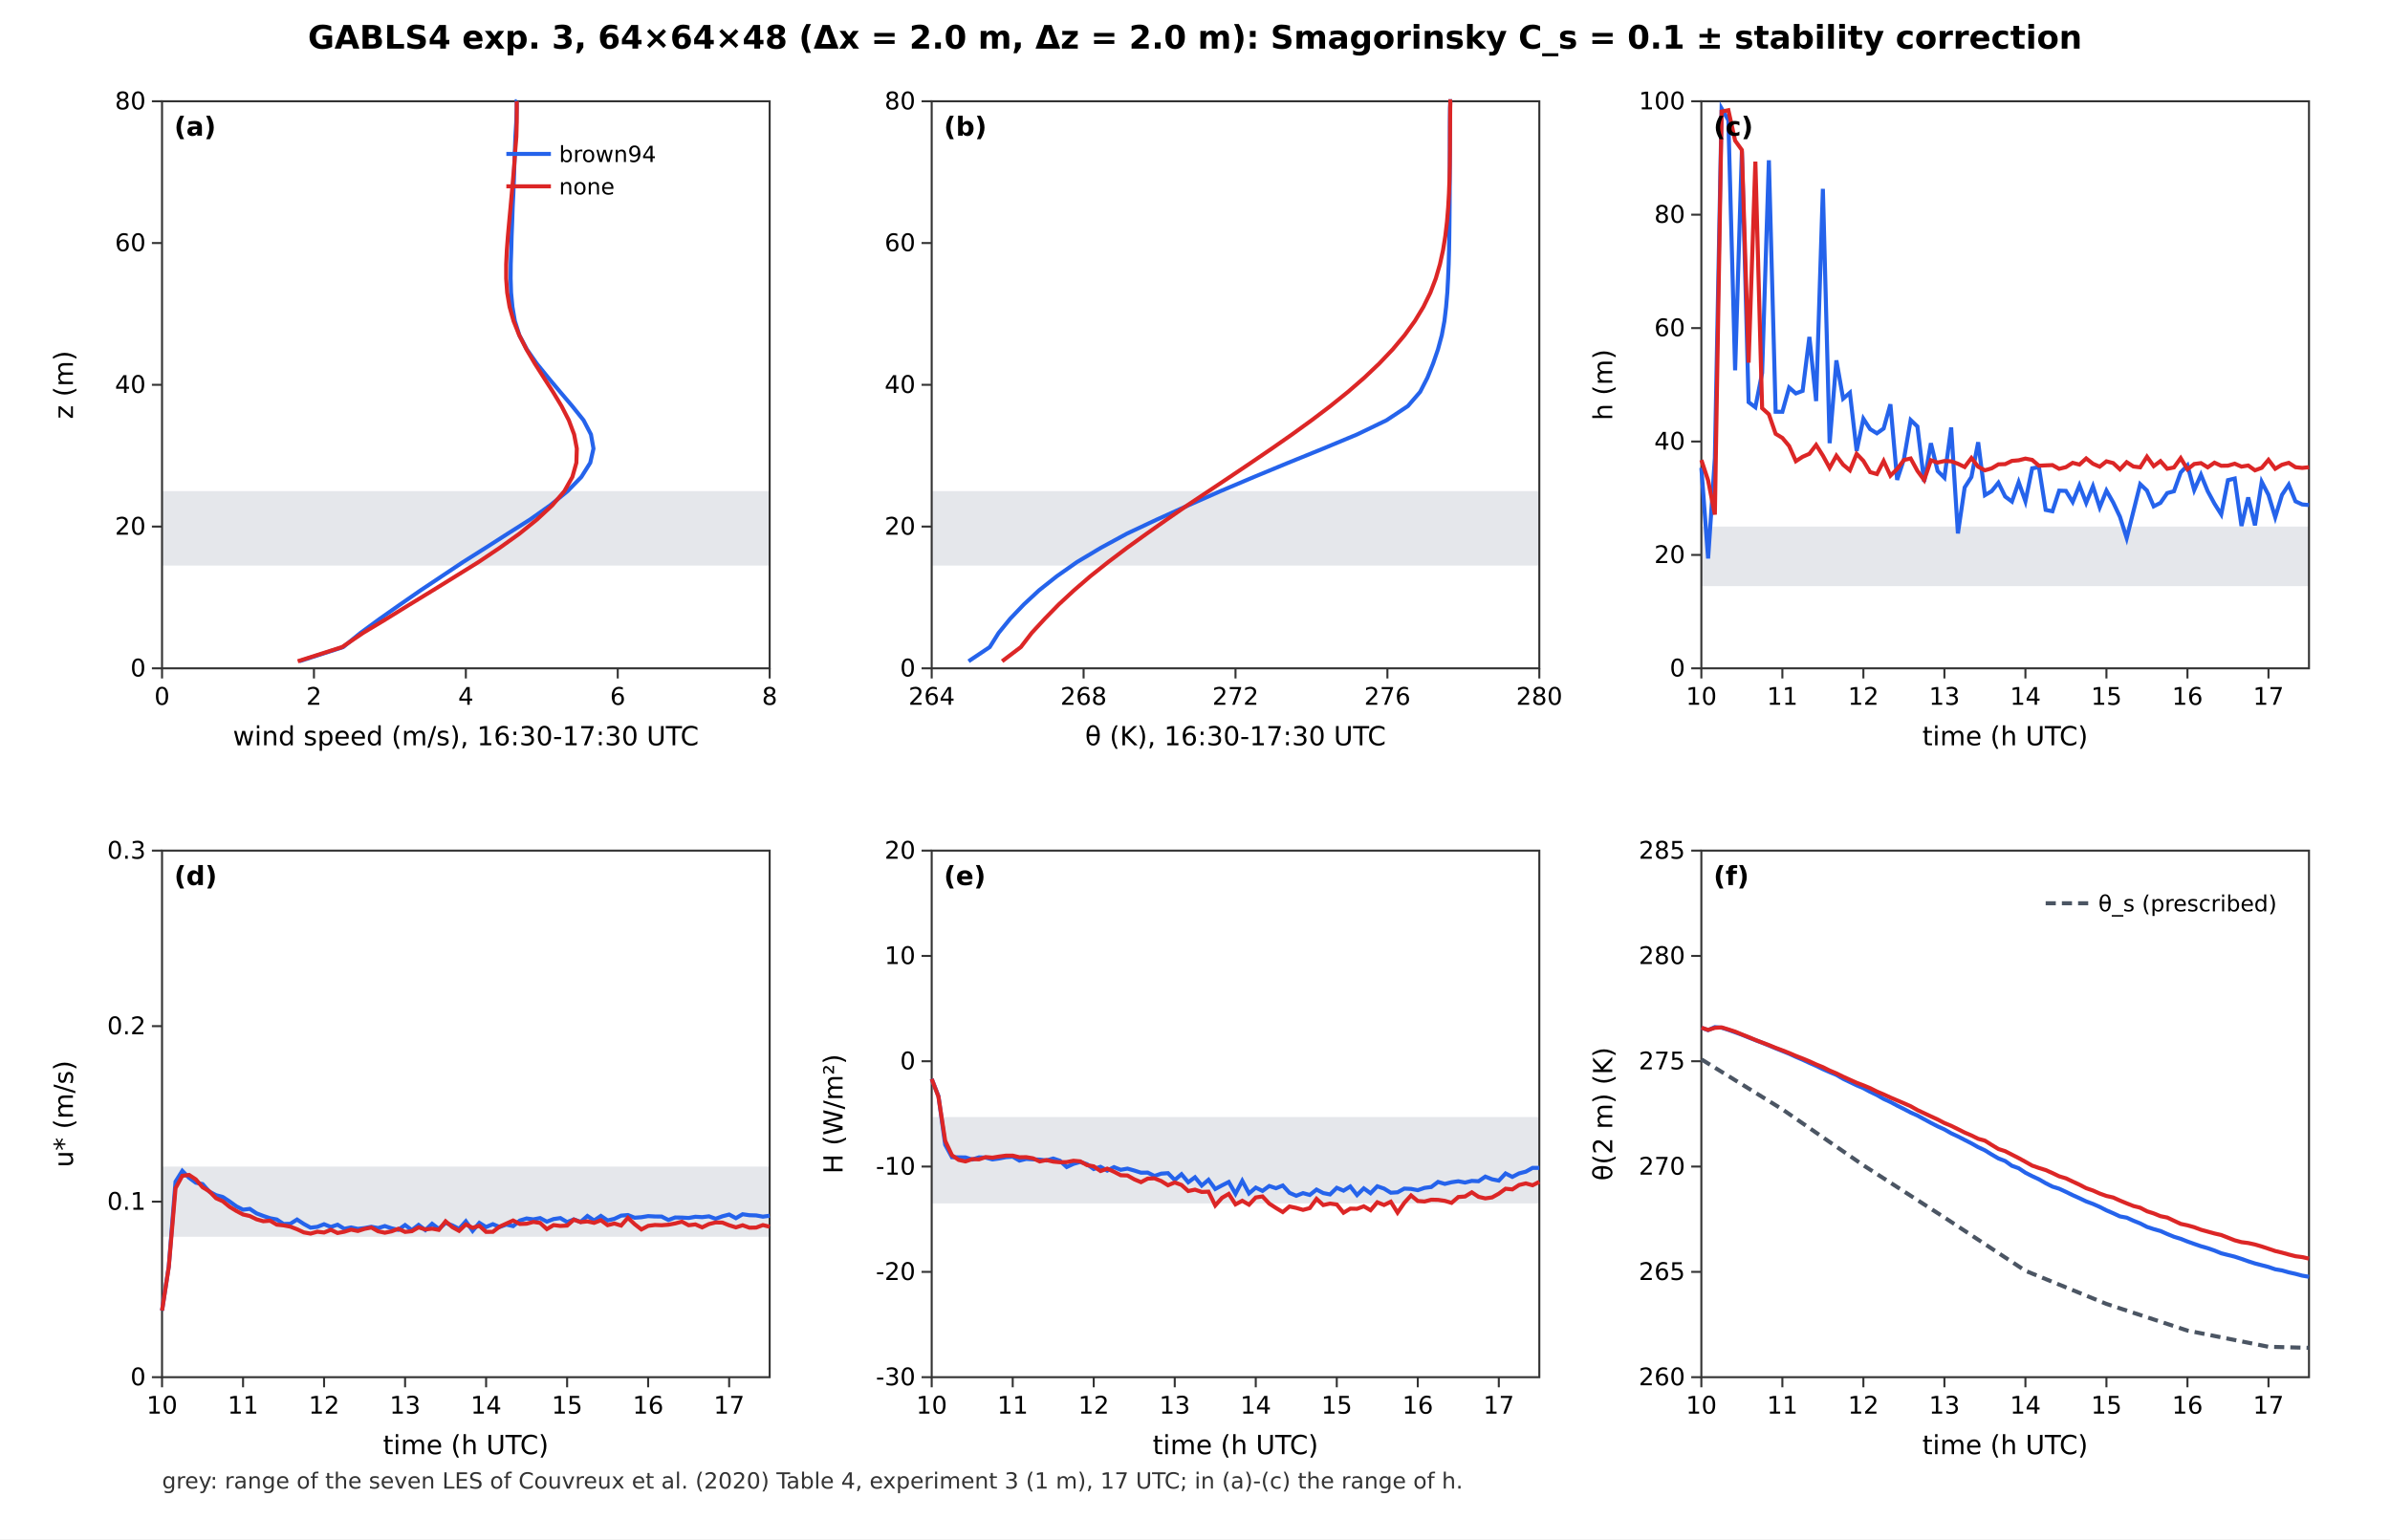
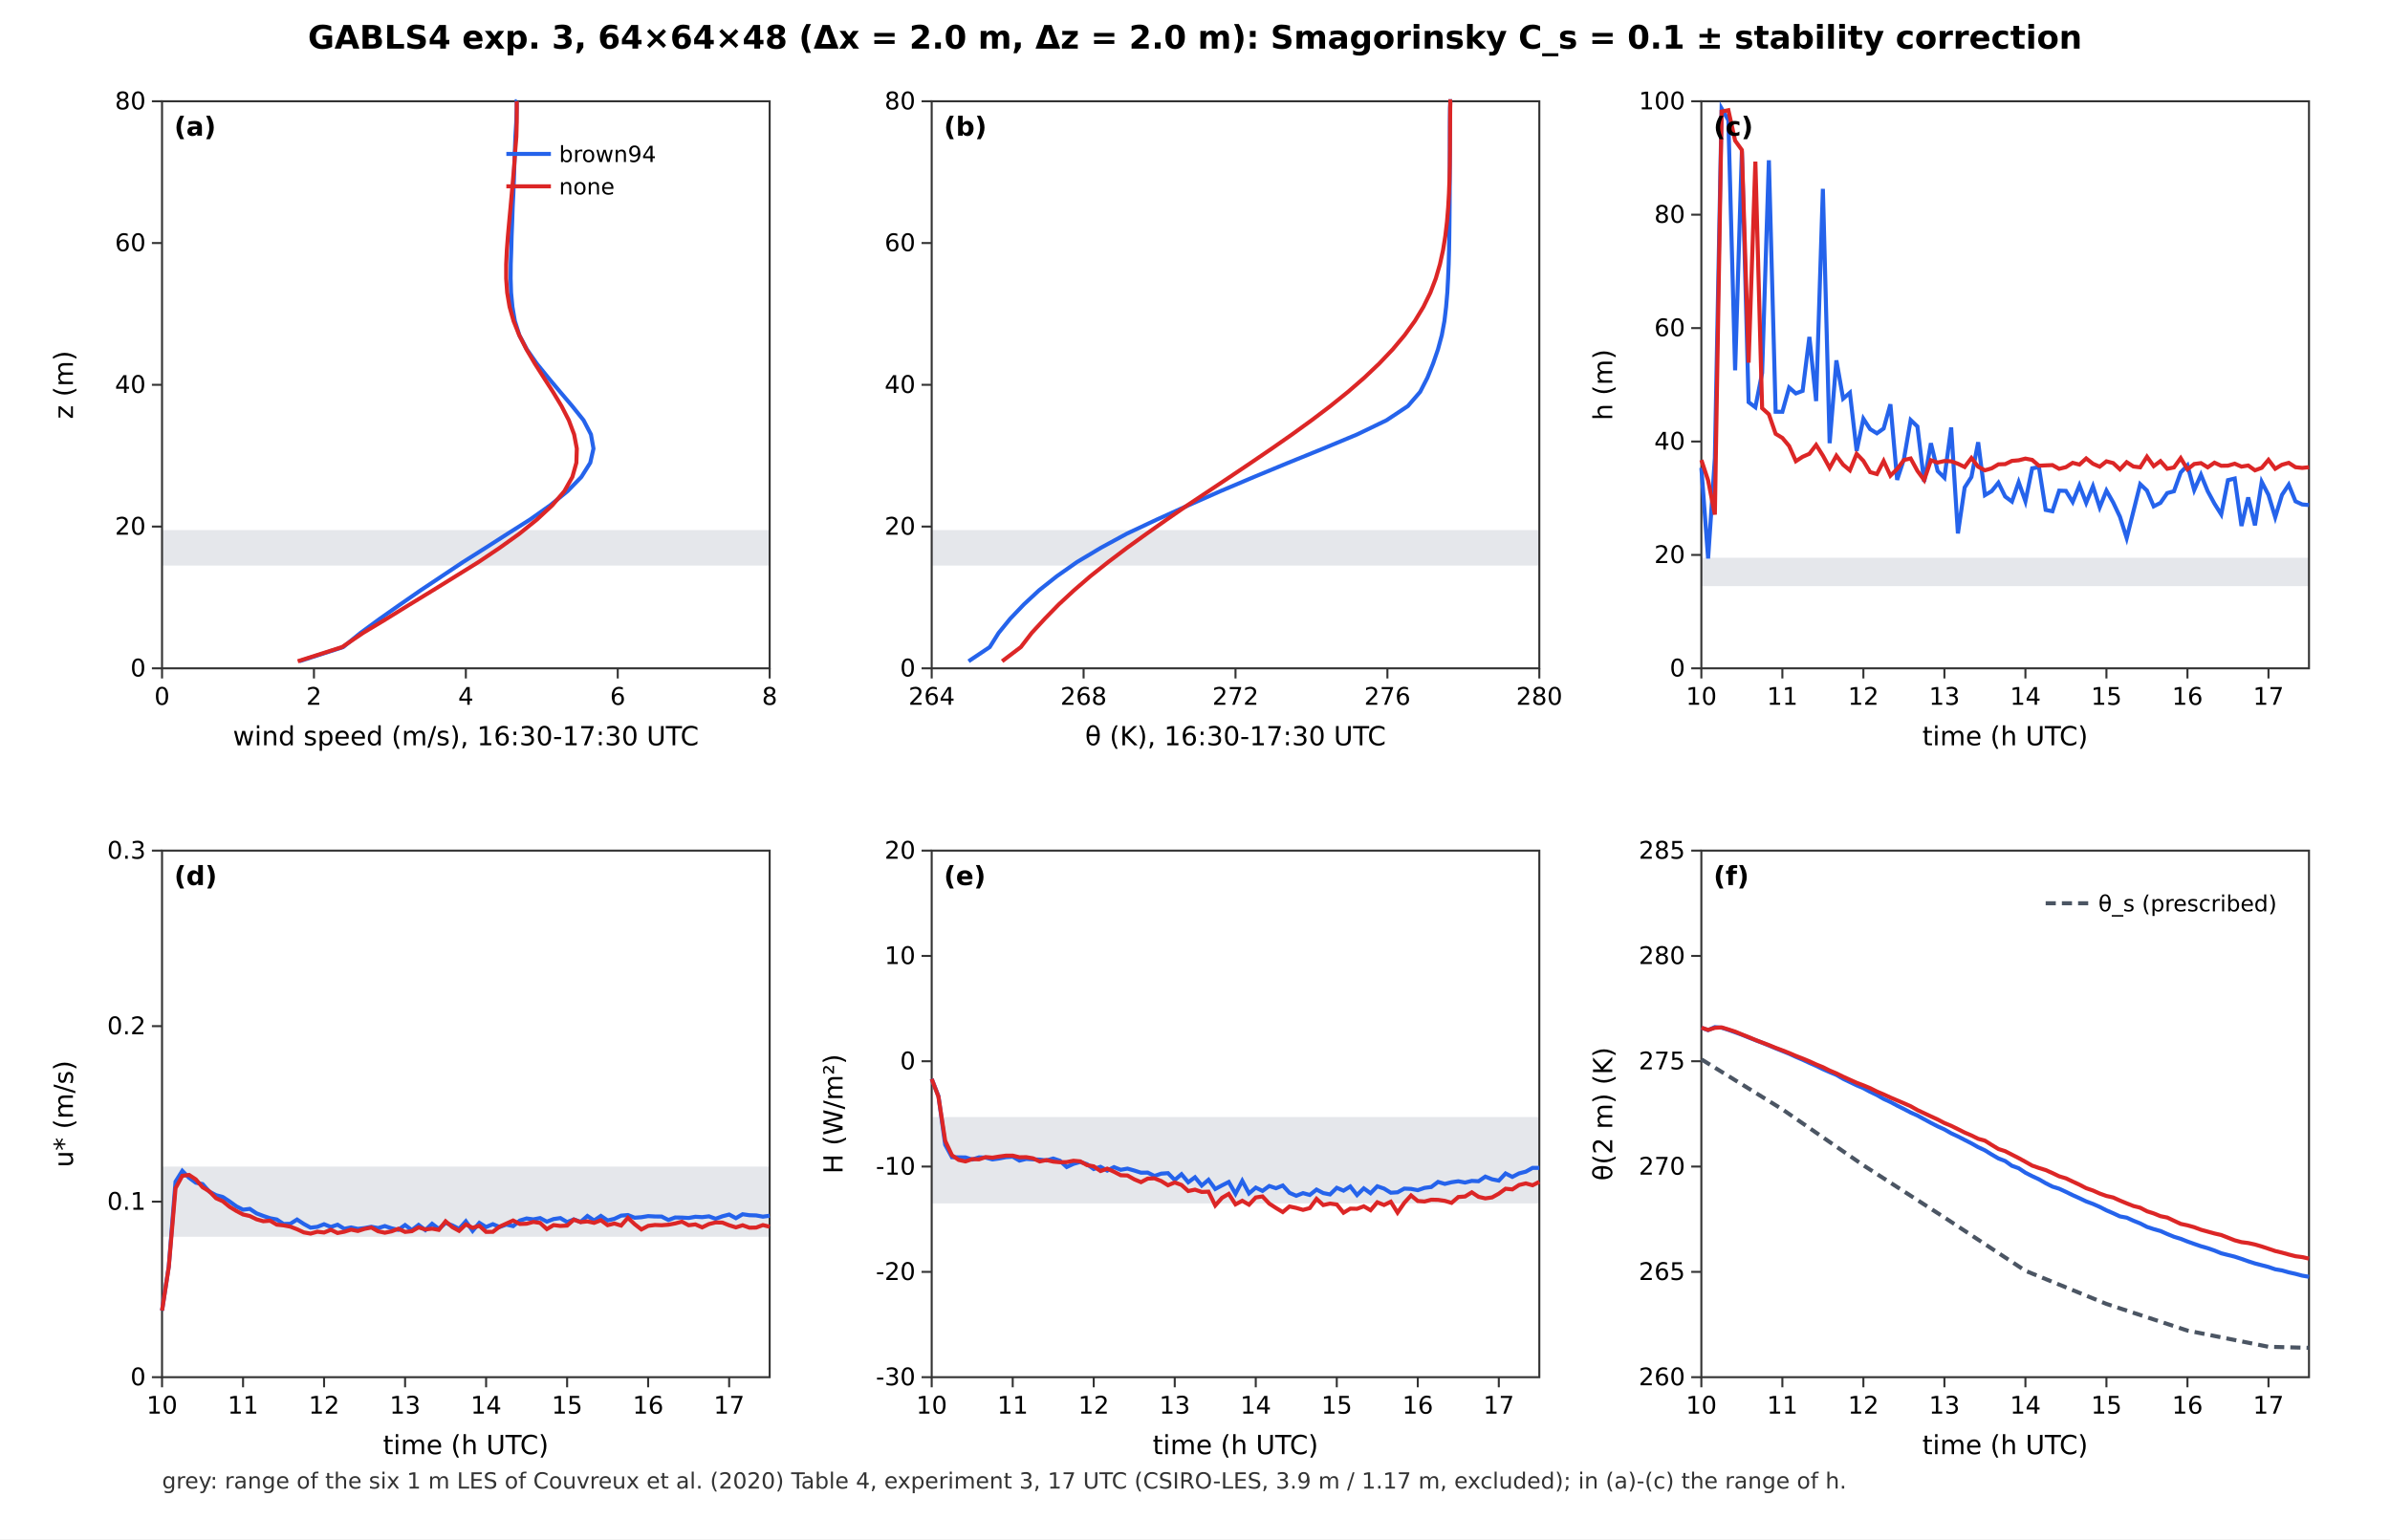
<svg xmlns="http://www.w3.org/2000/svg" width="1180" height="760" font-family="DejaVu Sans, sans-serif">
  <rect width="100%" height="100%" fill="white" />
  <text x="590.0" y="24" font-size="16" text-anchor="middle" font-weight="bold">GABLS4 exp. 3, 64×64×48 (Δx = 2.0 m, Δz = 2.0 m): Smagorinsky C_s = 0.1 ± stability correction</text>
-   <rect x="80" y="242.5" width="300" height="36.75" fill="#e5e7eb" />
+   <rect x="80" y="261.75" width="300" height="17.5" fill="#e5e7eb" />
  <rect x="80" y="50" width="300" height="280" fill="none" stroke="#333" />
  <line x1="80.0" y1="330" x2="80.0" y2="335" stroke="#333" />
  <text x="80.0" y="348" font-size="12" text-anchor="middle">0</text>
  <line x1="155.0" y1="330" x2="155.0" y2="335" stroke="#333" />
  <text x="155.0" y="348" font-size="12" text-anchor="middle">2</text>
  <line x1="230.0" y1="330" x2="230.0" y2="335" stroke="#333" />
  <text x="230.0" y="348" font-size="12" text-anchor="middle">4</text>
  <line x1="305.0" y1="330" x2="305.0" y2="335" stroke="#333" />
  <text x="305.0" y="348" font-size="12" text-anchor="middle">6</text>
  <line x1="380.0" y1="330" x2="380.0" y2="335" stroke="#333" />
  <text x="380.0" y="348" font-size="12" text-anchor="middle">8</text>
  <line x1="75" y1="330.0" x2="80" y2="330.0" stroke="#333" />
  <text x="72" y="334.0" font-size="12" text-anchor="end">0</text>
  <line x1="75" y1="260.0" x2="80" y2="260.0" stroke="#333" />
  <text x="72" y="264.0" font-size="12" text-anchor="end">20</text>
  <line x1="75" y1="190.0" x2="80" y2="190.0" stroke="#333" />
  <text x="72" y="194.0" font-size="12" text-anchor="end">40</text>
  <line x1="75" y1="120.0" x2="80" y2="120.0" stroke="#333" />
  <text x="72" y="124.0" font-size="12" text-anchor="end">60</text>
  <line x1="75" y1="50.0" x2="80" y2="50.0" stroke="#333" />
  <text x="72" y="54.0" font-size="12" text-anchor="end">80</text>
  <polyline fill="none" stroke="#2563eb" stroke-width="2" points="147.75,326.5 169.424,319.5 178.01,312.5 187.576,305.5 197.528,298.5 207.634,291.5 218.139,284.5 228.639,277.5 239.756,270.5 250.685,263.5 261.735,256.5 271.651,249.5 280.218,242.5 287.03,235.5 291.425,228.5 293.016,221.5 291.765,214.5 288.127,207.5 282.512,200.5 276.559,193.5 270.682,186.5 264.992,179.5 260.117,172.5 256.411,165.5 254.202,158.5 252.996,151.5 252.33,144.5 252.11,137.5 252.171,130.5 252.412,123.5 252.597,116.5 252.878,109.5 253.115,102.5 253.459,95.5 253.731,88.5 253.941,81.5 254.208,74.5 254.46,67.5 254.886,60.5 255.102,53.5 255.126,50.0 255.131,50.0 255.135,50.0 255.137,50.0 255.139,50.0 255.139,50.0 255.139,50.0 255.139,50.0" />
  <polyline fill="none" stroke="#dc2626" stroke-width="2" points="146.988,326.5 168.909,319.5 179.273,312.5 190.909,305.5 202.228,298.5 213.702,291.5 225.001,284.5 236.28,277.5 246.703,270.5 256.477,263.5 265.13,256.5 272.678,249.5 278.655,242.5 282.594,235.5 284.57,228.5 284.792,221.5 283.46,214.5 280.84,207.5 277.237,200.5 273.018,193.5 268.513,186.5 264.05,179.5 259.922,172.5 256.365,165.5 253.559,158.5 251.584,151.5 250.409,144.5 249.908,137.5 249.909,130.5 250.245,123.5 250.776,116.5 251.402,109.5 252.053,102.5 252.686,95.5 253.31,88.5 253.901,81.5 254.363,74.5 254.94,67.5 255.124,60.5 255.138,53.5 255.139,50.0 255.139,50.0 255.139,50.0 255.139,50.0 255.139,50.0 255.139,50.0 255.139,50.0 255.139,50.0" />
  <text x="230.0" y="368" font-size="13" text-anchor="middle">wind speed (m/s), 16:30-17:30 UTC</text>
  <text x="36" y="190.0" font-size="13" text-anchor="middle" transform="rotate(-90 36,190.0)">z (m)</text>
  <text x="86" y="67" font-size="13" font-weight="bold">(a)</text>
  <line x1="250" y1="76" x2="272" y2="76" stroke="#2563eb" stroke-width="2" />
  <text x="276" y="80" font-size="11">brown94</text>
  <line x1="250" y1="92" x2="272" y2="92" stroke="#dc2626" stroke-width="2" />
  <text x="276" y="96" font-size="11">none</text>
-   <rect x="460" y="242.5" width="300" height="36.75" fill="#e5e7eb" />
+   <rect x="460" y="261.75" width="300" height="17.5" fill="#e5e7eb" />
  <rect x="460" y="50" width="300" height="280" fill="none" stroke="#333" />
  <line x1="460.0" y1="330" x2="460.0" y2="335" stroke="#333" />
  <text x="460.0" y="348" font-size="12" text-anchor="middle">264</text>
  <line x1="535.0" y1="330" x2="535.0" y2="335" stroke="#333" />
  <text x="535.0" y="348" font-size="12" text-anchor="middle">268</text>
  <line x1="610.0" y1="330" x2="610.0" y2="335" stroke="#333" />
  <text x="610.0" y="348" font-size="12" text-anchor="middle">272</text>
  <line x1="685.0" y1="330" x2="685.0" y2="335" stroke="#333" />
  <text x="685.0" y="348" font-size="12" text-anchor="middle">276</text>
  <line x1="760.0" y1="330" x2="760.0" y2="335" stroke="#333" />
  <text x="760.0" y="348" font-size="12" text-anchor="middle">280</text>
  <line x1="455" y1="330.0" x2="460" y2="330.0" stroke="#333" />
  <text x="452" y="334.0" font-size="12" text-anchor="end">0</text>
  <line x1="455" y1="260.0" x2="460" y2="260.0" stroke="#333" />
  <text x="452" y="264.0" font-size="12" text-anchor="end">20</text>
  <line x1="455" y1="190.0" x2="460" y2="190.0" stroke="#333" />
  <text x="452" y="194.0" font-size="12" text-anchor="end">40</text>
  <line x1="455" y1="120.0" x2="460" y2="120.0" stroke="#333" />
  <text x="452" y="124.0" font-size="12" text-anchor="end">60</text>
  <line x1="455" y1="50.0" x2="460" y2="50.0" stroke="#333" />
  <text x="452" y="54.0" font-size="12" text-anchor="end">80</text>
  <polyline fill="none" stroke="#2563eb" stroke-width="2" points="478.195,326.5 488.662,319.5 493.056,312.5 498.757,305.5 505.444,298.5 512.969,291.5 521.802,284.5 531.773,277.5 543.491,270.5 556.365,263.5 571.241,256.5 586.734,249.5 602.6,242.5 619.124,235.5 636.04,228.5 653.272,221.5 670.071,214.5 684.579,207.5 695.101,200.5 701.162,193.5 704.746,186.5 707.557,179.5 709.968,172.5 711.854,165.5 713.152,158.5 713.977,151.5 714.579,144.5 714.949,137.5 715.244,130.5 715.435,123.5 715.556,116.5 715.637,109.5 715.702,102.5 715.745,95.5 715.775,88.5 715.795,81.5 715.81,74.5 715.815,67.5 715.84,60.5 715.91,53.5 716.05,50.0 716.221,50.0 716.438,50.0 716.65,50.0 716.798,50.0 716.905,50.0 716.94,50.0 716.969,50.0" />
  <polyline fill="none" stroke="#dc2626" stroke-width="2" points="494.765,326.5 504.01,319.5 509.384,312.5 515.846,305.5 522.677,298.5 530.232,291.5 538.351,284.5 547.169,277.5 556.427,270.5 566.156,263.5 576.092,256.5 586.212,249.5 596.715,242.5 607.201,235.5 617.611,228.5 627.881,221.5 637.913,214.5 647.594,207.5 656.823,200.5 665.514,193.5 673.582,186.5 680.964,179.5 687.615,172.5 693.491,165.5 698.556,158.5 702.789,151.5 706.208,144.5 708.886,137.5 710.932,130.5 712.467,123.5 713.598,116.5 714.418,109.5 714.997,102.5 715.394,95.5 715.649,88.5 715.803,81.5 715.88,74.5 715.919,67.5 715.949,60.5 715.994,53.5 716.075,50.0 716.194,50.0 716.359,50.0 716.553,50.0 716.719,50.0 716.835,50.0 716.905,50.0 716.942,50.0" />
  <text x="610.0" y="368" font-size="13" text-anchor="middle">θ (K), 16:30-17:30 UTC</text>
  <text x="416" y="190.0" font-size="13" text-anchor="middle" transform="rotate(-90 416,190.0)" />
  <text x="466" y="67" font-size="13" font-weight="bold">(b)</text>
-   <rect x="840" y="260.0" width="300" height="29.4" fill="#e5e7eb" />
+   <rect x="840" y="275.4" width="300" height="14.0" fill="#e5e7eb" />
  <rect x="840" y="50" width="300" height="280" fill="none" stroke="#333" />
  <line x1="840.0" y1="330" x2="840.0" y2="335" stroke="#333" />
  <text x="840.0" y="348" font-size="12" text-anchor="middle">10</text>
  <line x1="880.0" y1="330" x2="880.0" y2="335" stroke="#333" />
  <text x="880.0" y="348" font-size="12" text-anchor="middle">11</text>
  <line x1="920.0" y1="330" x2="920.0" y2="335" stroke="#333" />
  <text x="920.0" y="348" font-size="12" text-anchor="middle">12</text>
  <line x1="960.0" y1="330" x2="960.0" y2="335" stroke="#333" />
  <text x="960.0" y="348" font-size="12" text-anchor="middle">13</text>
  <line x1="1000.0" y1="330" x2="1000.0" y2="335" stroke="#333" />
  <text x="1000.0" y="348" font-size="12" text-anchor="middle">14</text>
  <line x1="1040.0" y1="330" x2="1040.0" y2="335" stroke="#333" />
  <text x="1040.0" y="348" font-size="12" text-anchor="middle">15</text>
  <line x1="1080.0" y1="330" x2="1080.0" y2="335" stroke="#333" />
  <text x="1080.0" y="348" font-size="12" text-anchor="middle">16</text>
  <line x1="1120.0" y1="330" x2="1120.0" y2="335" stroke="#333" />
  <text x="1120.0" y="348" font-size="12" text-anchor="middle">17</text>
  <line x1="835" y1="330.0" x2="840" y2="330.0" stroke="#333" />
  <text x="832" y="334.0" font-size="12" text-anchor="end">0</text>
  <line x1="835" y1="274.0" x2="840" y2="274.0" stroke="#333" />
  <text x="832" y="278.0" font-size="12" text-anchor="end">20</text>
  <line x1="835" y1="218.0" x2="840" y2="218.0" stroke="#333" />
  <text x="832" y="222.0" font-size="12" text-anchor="end">40</text>
  <line x1="835" y1="162.0" x2="840" y2="162.0" stroke="#333" />
  <text x="832" y="166.0" font-size="12" text-anchor="end">60</text>
  <line x1="835" y1="106.0" x2="840" y2="106.0" stroke="#333" />
  <text x="832" y="110.0" font-size="12" text-anchor="end">80</text>
  <line x1="835" y1="50.0" x2="840" y2="50.0" stroke="#333" />
  <text x="832" y="54.0" font-size="12" text-anchor="end">100</text>
  <polyline fill="none" stroke="#2563eb" stroke-width="2" points="840.004,230.987 843.334,275.757 846.668,226.215 850.001,53.57 853.335,59.332 856.668,182.859 860.003,74.766 863.336,198.569 866.67,201.088 870.002,184.192 873.335,79.128 876.669,203.299 880,203.326 883.335,191.36 886.669,194.25 890.001,193.005 893.335,166.359 896.668,198.04 900.001,93.248 903.336,218.842 906.668,177.929 910.003,196.837 913.334,193.92 916.668,222.637 920.002,206.753 923.334,211.896 926.669,213.951 930.001,211.588 933.334,199.62 936.669,236.948 940.002,226.721 943.335,207.398 946.669,210.575 950.002,237.849 953.334,218.846 956.67,232.576 960.003,235.894 963.335,211.057 966.667,263.397 970.002,240.695 973.334,235.535 976.669,218.35 980.002,244.493 983.334,242.511 986.667,238.349 990.001,245.186 993.336,247.653 996.669,238.064 1000.003,247.537 1003.334,231.237 1006.667,230.662 1010.001,251.767 1013.334,252.443 1016.669,242.26 1020,242.386 1023.334,247.864 1026.668,239.639 1030.003,248.295 1033.334,240.1 1036.668,250.523 1040.001,242.241 1043.335,248.108 1046.668,255.162 1050.001,265.698 1053.335,252.387 1056.668,239.06 1060.001,242.208 1063.333,250.012 1066.669,248.317 1070.001,243.467 1073.335,242.566 1076.667,233.257 1080.001,229.786 1083.334,241.978 1086.667,234.382 1090.002,242.546 1093.335,248.685 1096.669,253.998 1100.001,237.074 1103.335,236.279 1106.668,259.701 1110.002,245.597 1113.336,259.385 1116.669,237.928 1120.001,244.358 1123.335,255.409 1126.668,244.359 1130.001,239.321 1133.334,247.536 1136.668,249.078 1140.0,249.374" />
  <polyline fill="none" stroke="#dc2626" stroke-width="2" points="840.004,227.128 843.334,237.194 846.669,254.086 850.003,55.091 853.335,54.407 856.667,69.423 860.001,74.067 863.336,179.074 866.669,79.795 870.001,201.558 873.334,204.552 876.669,214.198 880,216.23 883.335,220.213 886.668,227.715 890.002,225.546 893.333,224.081 896.669,219.696 900.002,224.944 903.336,231.04 906.669,225.002 910.001,229.45 913.335,232.247 916.67,224.088 920.001,227.558 923.334,233.118 926.668,234.07 930,227.616 933.336,234.872 936.668,231.587 940.002,227.134 943.336,226.374 946.67,232.484 950.003,237.049 953.336,227.269 956.67,228.396 960.002,227.635 963.336,227.776 966.668,228.98 970.001,230.582 973.335,226.144 976.67,230.456 980,232.214 983.335,231.255 986.667,229.269 990.001,229.173 993.336,227.563 996.669,227.272 1000,226.436 1003.335,227.078 1006.668,229.951 1010.002,229.782 1013.336,229.646 1016.667,231.49 1020.001,230.655 1023.335,228.521 1026.667,229.397 1030.001,226.348 1033.335,228.99 1036.668,230.438 1040.003,227.786 1043.334,228.648 1046.668,231.758 1050.001,228.201 1053.335,230.35 1056.668,230.749 1060,225.485 1063.334,230.153 1066.669,227.676 1070.002,231.454 1073.335,230.808 1076.669,226.201 1080,231.733 1083.335,229.104 1086.667,228.667 1090,230.751 1093.335,228.454 1096.669,229.982 1100.001,229.927 1103.336,228.942 1106.669,230.401 1110.001,229.849 1113.335,232.221 1116.668,230.985 1120,227.05 1123.335,231.453 1126.667,229.464 1130.001,228.533 1133.333,230.68 1136.669,231.035 1140.0,230.694" />
  <text x="990.0" y="368" font-size="13" text-anchor="middle">time (h UTC)</text>
  <text x="796" y="190.0" font-size="13" text-anchor="middle" transform="rotate(-90 796,190.0)">h (m)</text>
  <text x="846" y="67" font-size="13" font-weight="bold">(c)</text>
  <rect x="80" y="576.0" width="300" height="34.667" fill="#e5e7eb" />
  <rect x="80" y="420" width="300" height="260" fill="none" stroke="#333" />
  <line x1="80.0" y1="680" x2="80.0" y2="685" stroke="#333" />
  <text x="80.0" y="698" font-size="12" text-anchor="middle">10</text>
  <line x1="120.0" y1="680" x2="120.0" y2="685" stroke="#333" />
  <text x="120.0" y="698" font-size="12" text-anchor="middle">11</text>
  <line x1="160.0" y1="680" x2="160.0" y2="685" stroke="#333" />
  <text x="160.0" y="698" font-size="12" text-anchor="middle">12</text>
  <line x1="200.0" y1="680" x2="200.0" y2="685" stroke="#333" />
  <text x="200.0" y="698" font-size="12" text-anchor="middle">13</text>
  <line x1="240.0" y1="680" x2="240.0" y2="685" stroke="#333" />
  <text x="240.0" y="698" font-size="12" text-anchor="middle">14</text>
  <line x1="280.0" y1="680" x2="280.0" y2="685" stroke="#333" />
  <text x="280.0" y="698" font-size="12" text-anchor="middle">15</text>
  <line x1="320.0" y1="680" x2="320.0" y2="685" stroke="#333" />
  <text x="320.0" y="698" font-size="12" text-anchor="middle">16</text>
  <line x1="360.0" y1="680" x2="360.0" y2="685" stroke="#333" />
  <text x="360.0" y="698" font-size="12" text-anchor="middle">17</text>
  <line x1="75" y1="680.0" x2="80" y2="680.0" stroke="#333" />
  <text x="72" y="684.0" font-size="12" text-anchor="end">0</text>
  <line x1="75" y1="593.333" x2="80" y2="593.333" stroke="#333" />
  <text x="72" y="597.333" font-size="12" text-anchor="end">0.1</text>
  <line x1="75" y1="506.667" x2="80" y2="506.667" stroke="#333" />
  <text x="72" y="510.667" font-size="12" text-anchor="end">0.2</text>
  <line x1="75" y1="420.0" x2="80" y2="420.0" stroke="#333" />
  <text x="72" y="424.0" font-size="12" text-anchor="end">0.3</text>
  <polyline fill="none" stroke="#2563eb" stroke-width="2" points="80.004,647.136 83.334,625.267 86.668,583.466 90.001,578.132 93.335,581.523 96.668,583.954 100.003,584.652 103.336,588.367 106.67,590.124 110.002,591.039 113.335,593.219 116.669,595.636 120,597.297 123.335,596.893 126.669,599.108 130.001,600.382 133.335,601.509 136.668,602.144 140.001,604.347 143.336,604.254 146.668,602.162 150.003,604.344 153.334,606.162 156.668,605.776 160.002,604.471 163.334,605.833 166.669,604.706 170.001,606.739 173.334,606.058 176.669,606.779 180.002,606.383 183.335,605.735 186.669,606.373 190.002,605.375 193.334,606.501 196.67,607.239 200.003,604.881 203.335,607.378 206.667,604.807 210.002,607.382 213.334,604.249 216.669,606.805 220.002,603.816 223.334,605.058 226.667,606.762 230.001,603.031 233.336,607.776 236.669,603.804 240.003,605.866 243.334,604.448 246.667,605.856 250.001,604.633 253.334,605.41 256.669,602.658 260,601.63 263.334,602.092 266.668,601.439 270.003,603.213 273.334,601.92 276.668,601.439 280.001,603.417 283.335,602.095 286.668,603.338 290.001,600.401 293.335,602.626 296.668,600.372 300.001,602.611 303.333,601.814 306.669,600.236 310.001,599.934 313.335,601.265 316.667,601.009 320.001,600.463 323.334,600.647 326.667,600.684 330.002,602.392 333.335,601.143 336.669,601.194 340.001,601.392 343.335,600.782 346.668,600.981 350.002,600.576 353.336,601.786 356.669,600.553 360.001,599.687 363.335,601.485 366.668,599.542 370.001,600.028 373.334,600.126 376.668,600.736 380.0,600.277" />
  <polyline fill="none" stroke="#dc2626" stroke-width="2" points="80.004,647.128 83.334,625.542 86.669,586.684 90.003,580.569 93.335,580.136 96.667,582.326 100.001,586.195 103.336,588.239 106.669,591.647 110.001,593.139 113.334,595.857 116.669,597.904 120,599.667 123.335,600.429 126.668,602.049 130.002,602.994 133.333,602.744 136.669,604.688 140.002,605.038 143.336,605.666 146.669,606.954 150.001,608.508 153.335,609.11 156.67,608.174 160.001,608.568 163.334,607.227 166.668,608.814 170,608.17 173.336,607.13 176.668,607.816 180.002,606.757 183.336,606.101 186.67,607.939 190.003,608.674 193.336,607.986 196.67,606.72 200.002,608.27 203.336,607.91 206.668,606.03 210.001,607.052 213.335,606.657 216.67,607.273 220,603.027 223.335,605.909 226.667,607.749 230.001,604.562 233.336,606.25 236.669,605.255 240,608.262 243.335,608.226 246.668,605.669 250.002,604.146 253.336,602.639 256.667,604.355 260.001,604.227 263.335,603.341 266.667,603.826 270.001,606.886 273.335,604.895 276.668,605.324 280.003,605.146 283.334,602.203 286.668,603.437 290.001,603.07 293.335,603.805 296.668,602.505 300,604.95 303.334,604.11 306.669,605.139 310.002,601.302 313.335,604.455 316.669,607.045 320,605.291 323.335,604.845 326.667,604.974 330,604.713 333.335,604.093 336.669,603.208 340.001,604.977 343.336,604.561 346.669,606.03 350.001,604.41 353.335,603.583 356.668,603.67 360,604.991 363.335,606.028 366.667,604.975 370.001,606.193 373.333,606.127 376.669,604.891 380.0,605.71" />
  <text x="230.0" y="718" font-size="13" text-anchor="middle">time (h UTC)</text>
  <text x="36" y="550.0" font-size="13" text-anchor="middle" transform="rotate(-90 36,550.0)">u* (m/s)</text>
  <text x="86" y="437" font-size="13" font-weight="bold">(d)</text>
  <rect x="460" y="551.56" width="300" height="42.64" fill="#e5e7eb" />
  <rect x="460" y="420" width="300" height="260" fill="none" stroke="#333" />
  <line x1="460.0" y1="680" x2="460.0" y2="685" stroke="#333" />
  <text x="460.0" y="698" font-size="12" text-anchor="middle">10</text>
  <line x1="500.0" y1="680" x2="500.0" y2="685" stroke="#333" />
  <text x="500.0" y="698" font-size="12" text-anchor="middle">11</text>
  <line x1="540.0" y1="680" x2="540.0" y2="685" stroke="#333" />
  <text x="540.0" y="698" font-size="12" text-anchor="middle">12</text>
  <line x1="580.0" y1="680" x2="580.0" y2="685" stroke="#333" />
  <text x="580.0" y="698" font-size="12" text-anchor="middle">13</text>
  <line x1="620.0" y1="680" x2="620.0" y2="685" stroke="#333" />
  <text x="620.0" y="698" font-size="12" text-anchor="middle">14</text>
  <line x1="660.0" y1="680" x2="660.0" y2="685" stroke="#333" />
  <text x="660.0" y="698" font-size="12" text-anchor="middle">15</text>
  <line x1="700.0" y1="680" x2="700.0" y2="685" stroke="#333" />
  <text x="700.0" y="698" font-size="12" text-anchor="middle">16</text>
  <line x1="740.0" y1="680" x2="740.0" y2="685" stroke="#333" />
  <text x="740.0" y="698" font-size="12" text-anchor="middle">17</text>
  <line x1="455" y1="680.0" x2="460" y2="680.0" stroke="#333" />
  <text x="452" y="684.0" font-size="12" text-anchor="end">-30</text>
  <line x1="455" y1="628.0" x2="460" y2="628.0" stroke="#333" />
  <text x="452" y="632.0" font-size="12" text-anchor="end">-20</text>
  <line x1="455" y1="576.0" x2="460" y2="576.0" stroke="#333" />
  <text x="452" y="580.0" font-size="12" text-anchor="end">-10</text>
  <line x1="455" y1="524.0" x2="460" y2="524.0" stroke="#333" />
  <text x="452" y="528.0" font-size="12" text-anchor="end">0</text>
  <line x1="455" y1="472.0" x2="460" y2="472.0" stroke="#333" />
  <text x="452" y="476.0" font-size="12" text-anchor="end">10</text>
  <line x1="455" y1="420.0" x2="460" y2="420.0" stroke="#333" />
  <text x="452" y="424.0" font-size="12" text-anchor="end">20</text>
  <polyline fill="none" stroke="#2563eb" stroke-width="2" points="460.004,532.74 463.334,541.233 466.668,565.227 470.001,571.382 473.335,571.453 476.668,571.493 480.003,572.552 483.336,571.462 486.67,571.568 490.002,572.474 493.335,572.004 496.669,571.346 500,571.12 503.335,573.057 506.669,572.212 510.001,572.437 513.335,572.573 516.668,572.999 520.001,572.032 523.336,573.148 526.668,576.222 530.003,574.668 533.334,573.719 536.668,574.837 540.002,577.217 543.334,576.126 546.669,577.994 550.001,576.281 553.334,577.602 556.669,577.02 560.002,577.962 563.335,579.028 566.669,578.984 570.002,580.651 573.334,579.495 576.67,579.258 580.003,582.64 583.335,579.777 586.667,583.751 590.002,581.28 593.334,585.375 596.669,582.535 600.002,587.076 603.334,585.296 606.667,583.613 610.001,589.444 613.336,583.042 616.669,589.261 620.003,586.407 623.334,588.026 626.667,585.597 630.001,586.704 633.334,585.356 636.669,588.985 640,590.426 643.334,589.118 646.668,590.021 650.003,587.369 653.334,589.096 656.668,589.761 660.001,586.5 663.335,587.896 666.668,585.837 670.001,590.072 673.335,586.765 676.668,589.165 680.001,585.741 683.333,586.872 686.669,588.924 690.001,588.703 693.335,586.886 696.667,587.036 700.001,587.662 703.334,586.522 706.667,586.09 710.002,583.579 713.335,584.563 716.669,583.742 720.001,583.256 723.335,583.891 726.668,583.078 730.002,583.243 733.336,580.962 736.669,582.288 740.001,582.944 743.335,579.403 746.668,581.105 750.001,579.386 753.334,578.516 756.668,576.666 760.0,576.655" />
  <polyline fill="none" stroke="#dc2626" stroke-width="2" points="460.004,532.74 463.334,541.483 466.669,563.3 470.003,570.423 473.335,572.72 476.667,573.462 480.001,572.323 483.336,572.441 486.669,571.334 490.001,571.598 493.334,571.06 496.669,570.61 500,570.602 503.335,571.421 506.668,571.361 510.002,571.931 513.333,573.479 516.669,572.785 520.002,573.565 523.336,573.867 526.669,573.791 530.001,573.134 533.335,573.434 536.67,575.288 540.001,575.896 543.334,578.212 546.668,577.027 550,578.565 553.336,580.293 556.668,580.421 560.002,582.3 563.336,583.704 566.67,581.935 570.003,581.809 573.336,583.166 576.67,585.235 580.002,583.847 583.336,585.092 586.668,588.079 590.001,587.403 593.335,588.537 596.67,588.396 600,595.209 603.335,591.444 606.667,589.504 610.001,594.672 613.336,592.887 616.669,594.835 620,591.259 623.335,590.751 626.668,594.295 630.002,596.465 633.336,598.472 636.667,595.698 640.001,596.421 643.335,597.394 646.667,596.506 650.001,591.943 653.335,595.023 656.668,594.27 660.003,594.738 663.334,598.794 666.668,596.785 670.001,596.863 673.335,595.624 676.668,597.56 680,593.637 683.334,594.987 686.669,593.369 690.002,598.759 693.335,593.915 696.669,590.261 700,593.008 703.335,593.25 706.667,592.372 710,592.445 713.335,592.927 716.669,593.93 720.001,591.044 723.336,590.784 726.669,588.726 730.001,590.944 733.335,591.718 736.668,591.233 740,589.38 743.335,586.95 746.667,587.271 750.001,585.112 753.333,584.315 756.669,585.243 760.0,583.539" />
  <text x="610.0" y="718" font-size="13" text-anchor="middle">time (h UTC)</text>
  <text x="416" y="550.0" font-size="13" text-anchor="middle" transform="rotate(-90 416,550.0)">H (W/m²)</text>
  <text x="466" y="437" font-size="13" font-weight="bold">(e)</text>
  <rect x="840" y="420" width="300" height="260" fill="none" stroke="#333" />
  <line x1="840.0" y1="680" x2="840.0" y2="685" stroke="#333" />
  <text x="840.0" y="698" font-size="12" text-anchor="middle">10</text>
  <line x1="880.0" y1="680" x2="880.0" y2="685" stroke="#333" />
  <text x="880.0" y="698" font-size="12" text-anchor="middle">11</text>
  <line x1="920.0" y1="680" x2="920.0" y2="685" stroke="#333" />
  <text x="920.0" y="698" font-size="12" text-anchor="middle">12</text>
  <line x1="960.0" y1="680" x2="960.0" y2="685" stroke="#333" />
  <text x="960.0" y="698" font-size="12" text-anchor="middle">13</text>
  <line x1="1000.0" y1="680" x2="1000.0" y2="685" stroke="#333" />
  <text x="1000.0" y="698" font-size="12" text-anchor="middle">14</text>
  <line x1="1040.0" y1="680" x2="1040.0" y2="685" stroke="#333" />
  <text x="1040.0" y="698" font-size="12" text-anchor="middle">15</text>
  <line x1="1080.0" y1="680" x2="1080.0" y2="685" stroke="#333" />
  <text x="1080.0" y="698" font-size="12" text-anchor="middle">16</text>
  <line x1="1120.0" y1="680" x2="1120.0" y2="685" stroke="#333" />
  <text x="1120.0" y="698" font-size="12" text-anchor="middle">17</text>
  <line x1="835" y1="680.0" x2="840" y2="680.0" stroke="#333" />
  <text x="832" y="684.0" font-size="12" text-anchor="end">260</text>
  <line x1="835" y1="628.0" x2="840" y2="628.0" stroke="#333" />
  <text x="832" y="632.0" font-size="12" text-anchor="end">265</text>
  <line x1="835" y1="576.0" x2="840" y2="576.0" stroke="#333" />
  <text x="832" y="580.0" font-size="12" text-anchor="end">270</text>
  <line x1="835" y1="524.0" x2="840" y2="524.0" stroke="#333" />
  <text x="832" y="528.0" font-size="12" text-anchor="end">275</text>
  <line x1="835" y1="472.0" x2="840" y2="472.0" stroke="#333" />
  <text x="832" y="476.0" font-size="12" text-anchor="end">280</text>
  <line x1="835" y1="420.0" x2="840" y2="420.0" stroke="#333" />
  <text x="832" y="424.0" font-size="12" text-anchor="end">285</text>
  <polyline fill="none" stroke="#2563eb" stroke-width="2" points="840.004,507.425 843.334,508.662 846.668,507.143 850.001,507.434 853.335,508.502 856.668,509.698 860.003,510.898 863.336,512.266 866.67,513.575 870.002,514.848 873.335,516.208 876.669,517.605 880,518.943 883.335,520.287 886.669,521.834 890.001,523.247 893.335,524.8 896.668,526.261 900.001,527.896 903.336,529.355 906.668,530.741 910.003,532.672 913.334,534.279 916.668,535.873 920.002,537.299 923.334,539.091 926.669,540.672 930.001,542.591 933.334,544.125 936.669,545.904 940.002,547.574 943.335,549.324 946.669,550.802 950.002,552.627 953.334,554.433 956.67,556.146 960.003,557.663 963.335,559.578 966.667,561.126 970.002,562.845 973.334,564.542 976.669,566.434 980.002,567.992 983.334,570.046 986.667,571.984 990.001,573.268 993.336,575.634 996.669,576.824 1000.003,579.045 1003.334,580.744 1006.667,582.296 1010.001,584.214 1013.334,585.903 1016.669,586.945 1020,588.496 1023.334,590.121 1026.668,591.62 1030.003,593.22 1033.334,594.445 1036.668,595.916 1040.001,597.625 1043.335,599.057 1046.668,600.61 1050.001,601.229 1053.335,602.747 1056.668,604.078 1060.001,605.795 1063.333,606.891 1066.669,607.828 1070.001,609.302 1073.335,610.664 1076.667,611.682 1080.001,613.013 1083.334,614.201 1086.667,615.349 1090.002,616.307 1093.335,617.465 1096.669,618.821 1100.001,619.669 1103.335,620.492 1106.668,621.59 1110.002,622.772 1113.336,623.847 1116.669,624.713 1120.001,625.582 1123.335,626.721 1126.668,627.286 1130.001,628.235 1133.334,628.978 1136.668,629.871 1140.0,630.424" />
  <polyline fill="none" stroke="#dc2626" stroke-width="2" points="840.004,507.425 843.334,508.542 846.669,507.505 850.003,507.285 853.335,508.292 856.667,509.368 860.001,510.769 863.336,512.077 866.669,513.487 870.001,514.754 873.334,516.009 876.669,517.381 880,518.62 883.335,519.933 886.668,521.366 890.002,522.656 893.333,524.034 896.669,525.568 900.002,526.912 903.336,528.587 906.669,529.987 910.001,531.631 913.335,533.132 916.67,534.636 920.001,535.901 923.334,537.28 926.668,538.955 930,540.366 933.336,541.91 936.668,543.327 940.002,544.744 943.336,546.211 946.67,548.105 950.003,549.665 953.336,551.224 956.67,552.754 960.002,554.51 963.336,555.883 966.668,557.518 970.001,559.207 973.335,560.638 976.67,562.293 980,563.22 983.335,565.315 986.667,567.329 990.001,568.404 993.336,570.122 996.669,571.823 1000,573.656 1003.335,575.535 1006.668,576.699 1010.002,577.731 1013.336,579.211 1016.667,580.816 1020.001,581.819 1023.335,583.406 1026.667,584.95 1030.001,586.682 1033.335,587.828 1036.668,589.321 1040.003,590.516 1043.334,591.281 1046.668,592.79 1050.001,594.17 1053.335,595.488 1056.668,596.328 1060,598.071 1063.334,599.134 1066.669,600.492 1070.002,601.172 1073.335,602.753 1076.669,604.304 1080,605.016 1083.335,605.953 1086.667,607.203 1090,608.123 1093.335,609.038 1096.669,609.802 1100.001,611.108 1103.336,612.418 1106.669,613.32 1110.001,613.755 1113.335,614.488 1116.668,615.469 1120,616.573 1123.335,617.704 1126.667,618.511 1130.001,619.428 1133.333,620.276 1136.669,620.705 1140.0,621.46" />
  <polyline fill="none" stroke="#4b5563" stroke-width="2" stroke-dasharray="5,3" points="840.004,523.06 843.334,525.116 846.668,527.174 850.001,529.231 853.335,531.289 856.668,533.347 860.003,535.406 863.336,537.463 866.67,539.521 870.002,541.578 873.335,543.636 876.669,545.694 880,547.75 883.335,550.054 886.669,552.357 890.001,554.659 893.335,556.962 896.668,559.264 900.001,561.567 903.336,563.871 906.668,566.173 910.003,568.476 913.334,570.778 916.668,573.081 920.002,575.384 923.334,577.529 926.669,579.676 930.001,581.821 933.334,583.966 936.669,586.114 940.002,588.259 943.335,590.405 946.669,592.551 950.002,594.697 953.334,596.842 956.67,598.989 960.003,601.135 963.335,603.329 966.667,605.524 970.002,607.719 973.334,609.913 976.669,612.109 980.002,614.304 983.334,616.498 986.667,618.693 990.001,620.888 993.336,623.084 996.669,625.279 1000.003,627.473 1003.334,628.835 1006.667,630.196 1010.001,631.559 1013.334,632.92 1016.669,634.283 1020,635.644 1023.334,637.007 1026.668,638.369 1030.003,639.731 1033.334,641.093 1036.668,642.455 1040.001,643.817 1043.335,644.914 1046.668,646.012 1050.001,647.109 1053.335,648.207 1056.668,649.304 1060.001,650.401 1063.333,651.499 1066.669,652.597 1070.001,653.694 1073.335,654.792 1076.667,655.889 1080.001,656.986 1083.334,657.652 1086.667,658.319 1090.002,658.985 1093.335,659.651 1096.669,660.318 1100.001,660.984 1103.335,661.651 1106.668,662.317 1110.002,662.983 1113.336,663.65 1116.669,664.316 1120.001,664.982 1123.335,665.07 1126.668,665.158 1130.001,665.246 1133.334,665.334 1136.668,665.423 1140.0,665.511" />
  <text x="990.0" y="718" font-size="13" text-anchor="middle">time (h UTC)</text>
  <text x="796" y="550.0" font-size="13" text-anchor="middle" transform="rotate(-90 796,550.0)">θ(2 m) (K)</text>
  <text x="846" y="437" font-size="13" font-weight="bold">(f)</text>
  <line x1="1010" y1="446" x2="1032" y2="446" stroke="#4b5563" stroke-width="2" stroke-dasharray="5,3" />
  <text x="1036" y="450" font-size="11">θ_s (prescribed)</text>
-   <text x="80" y="735" font-size="11" text-anchor="start" fill="#333">grey: range of the seven LES of Couvreux et al. (2020) Table 4, experiment 3 (1 m), 17 UTC; in (a)-(c) the range of h.</text>
+   <text x="80" y="735" font-size="11" text-anchor="start" fill="#333">grey: range of the six 1 m LES of Couvreux et al. (2020) Table 4, experiment 3, 17 UTC (CSIRO-LES, 3.9 m / 1.17 m, excluded); in (a)-(c) the range of h.</text>
</svg>
